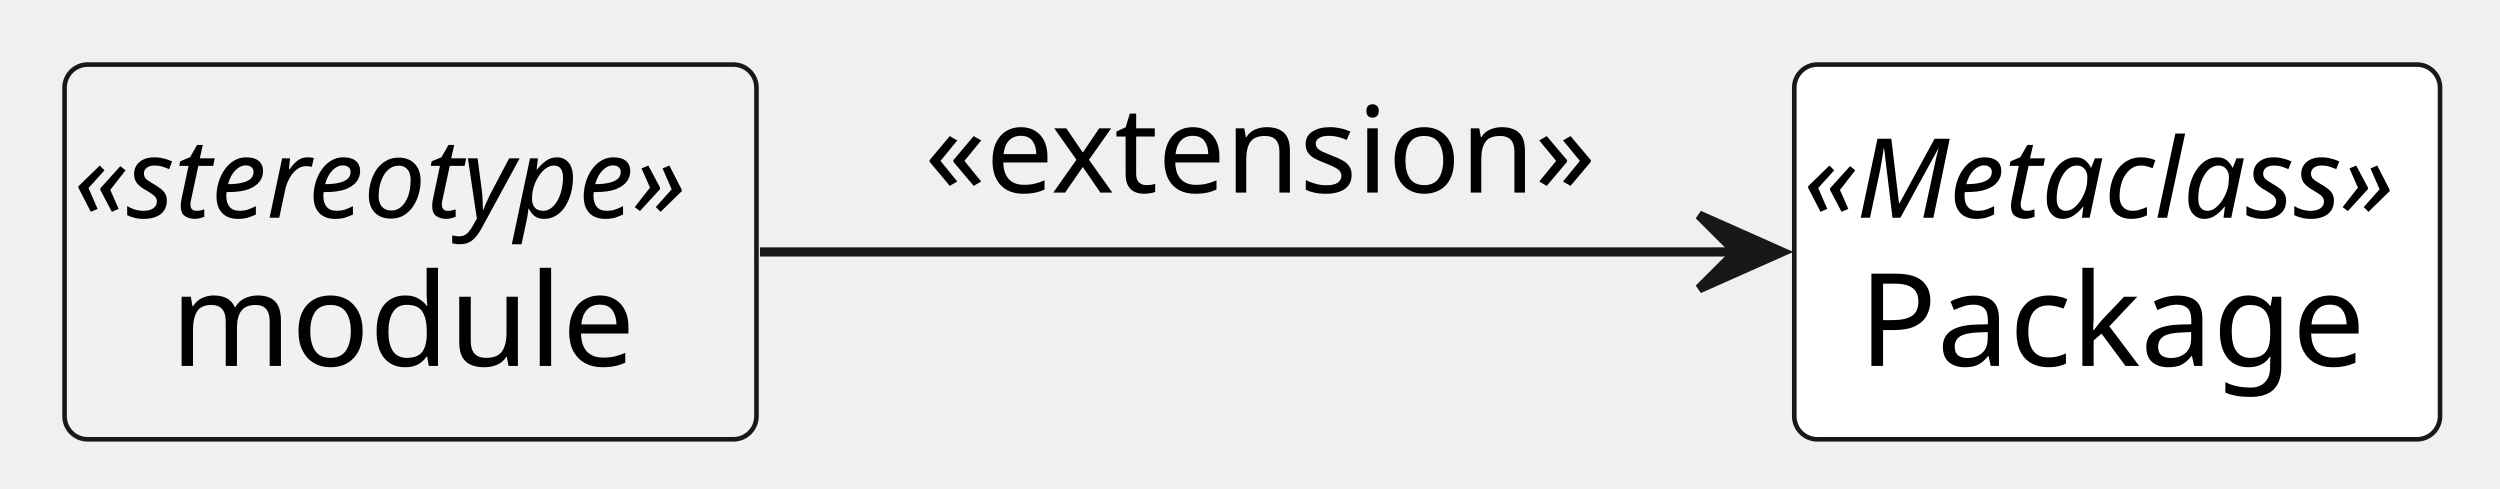
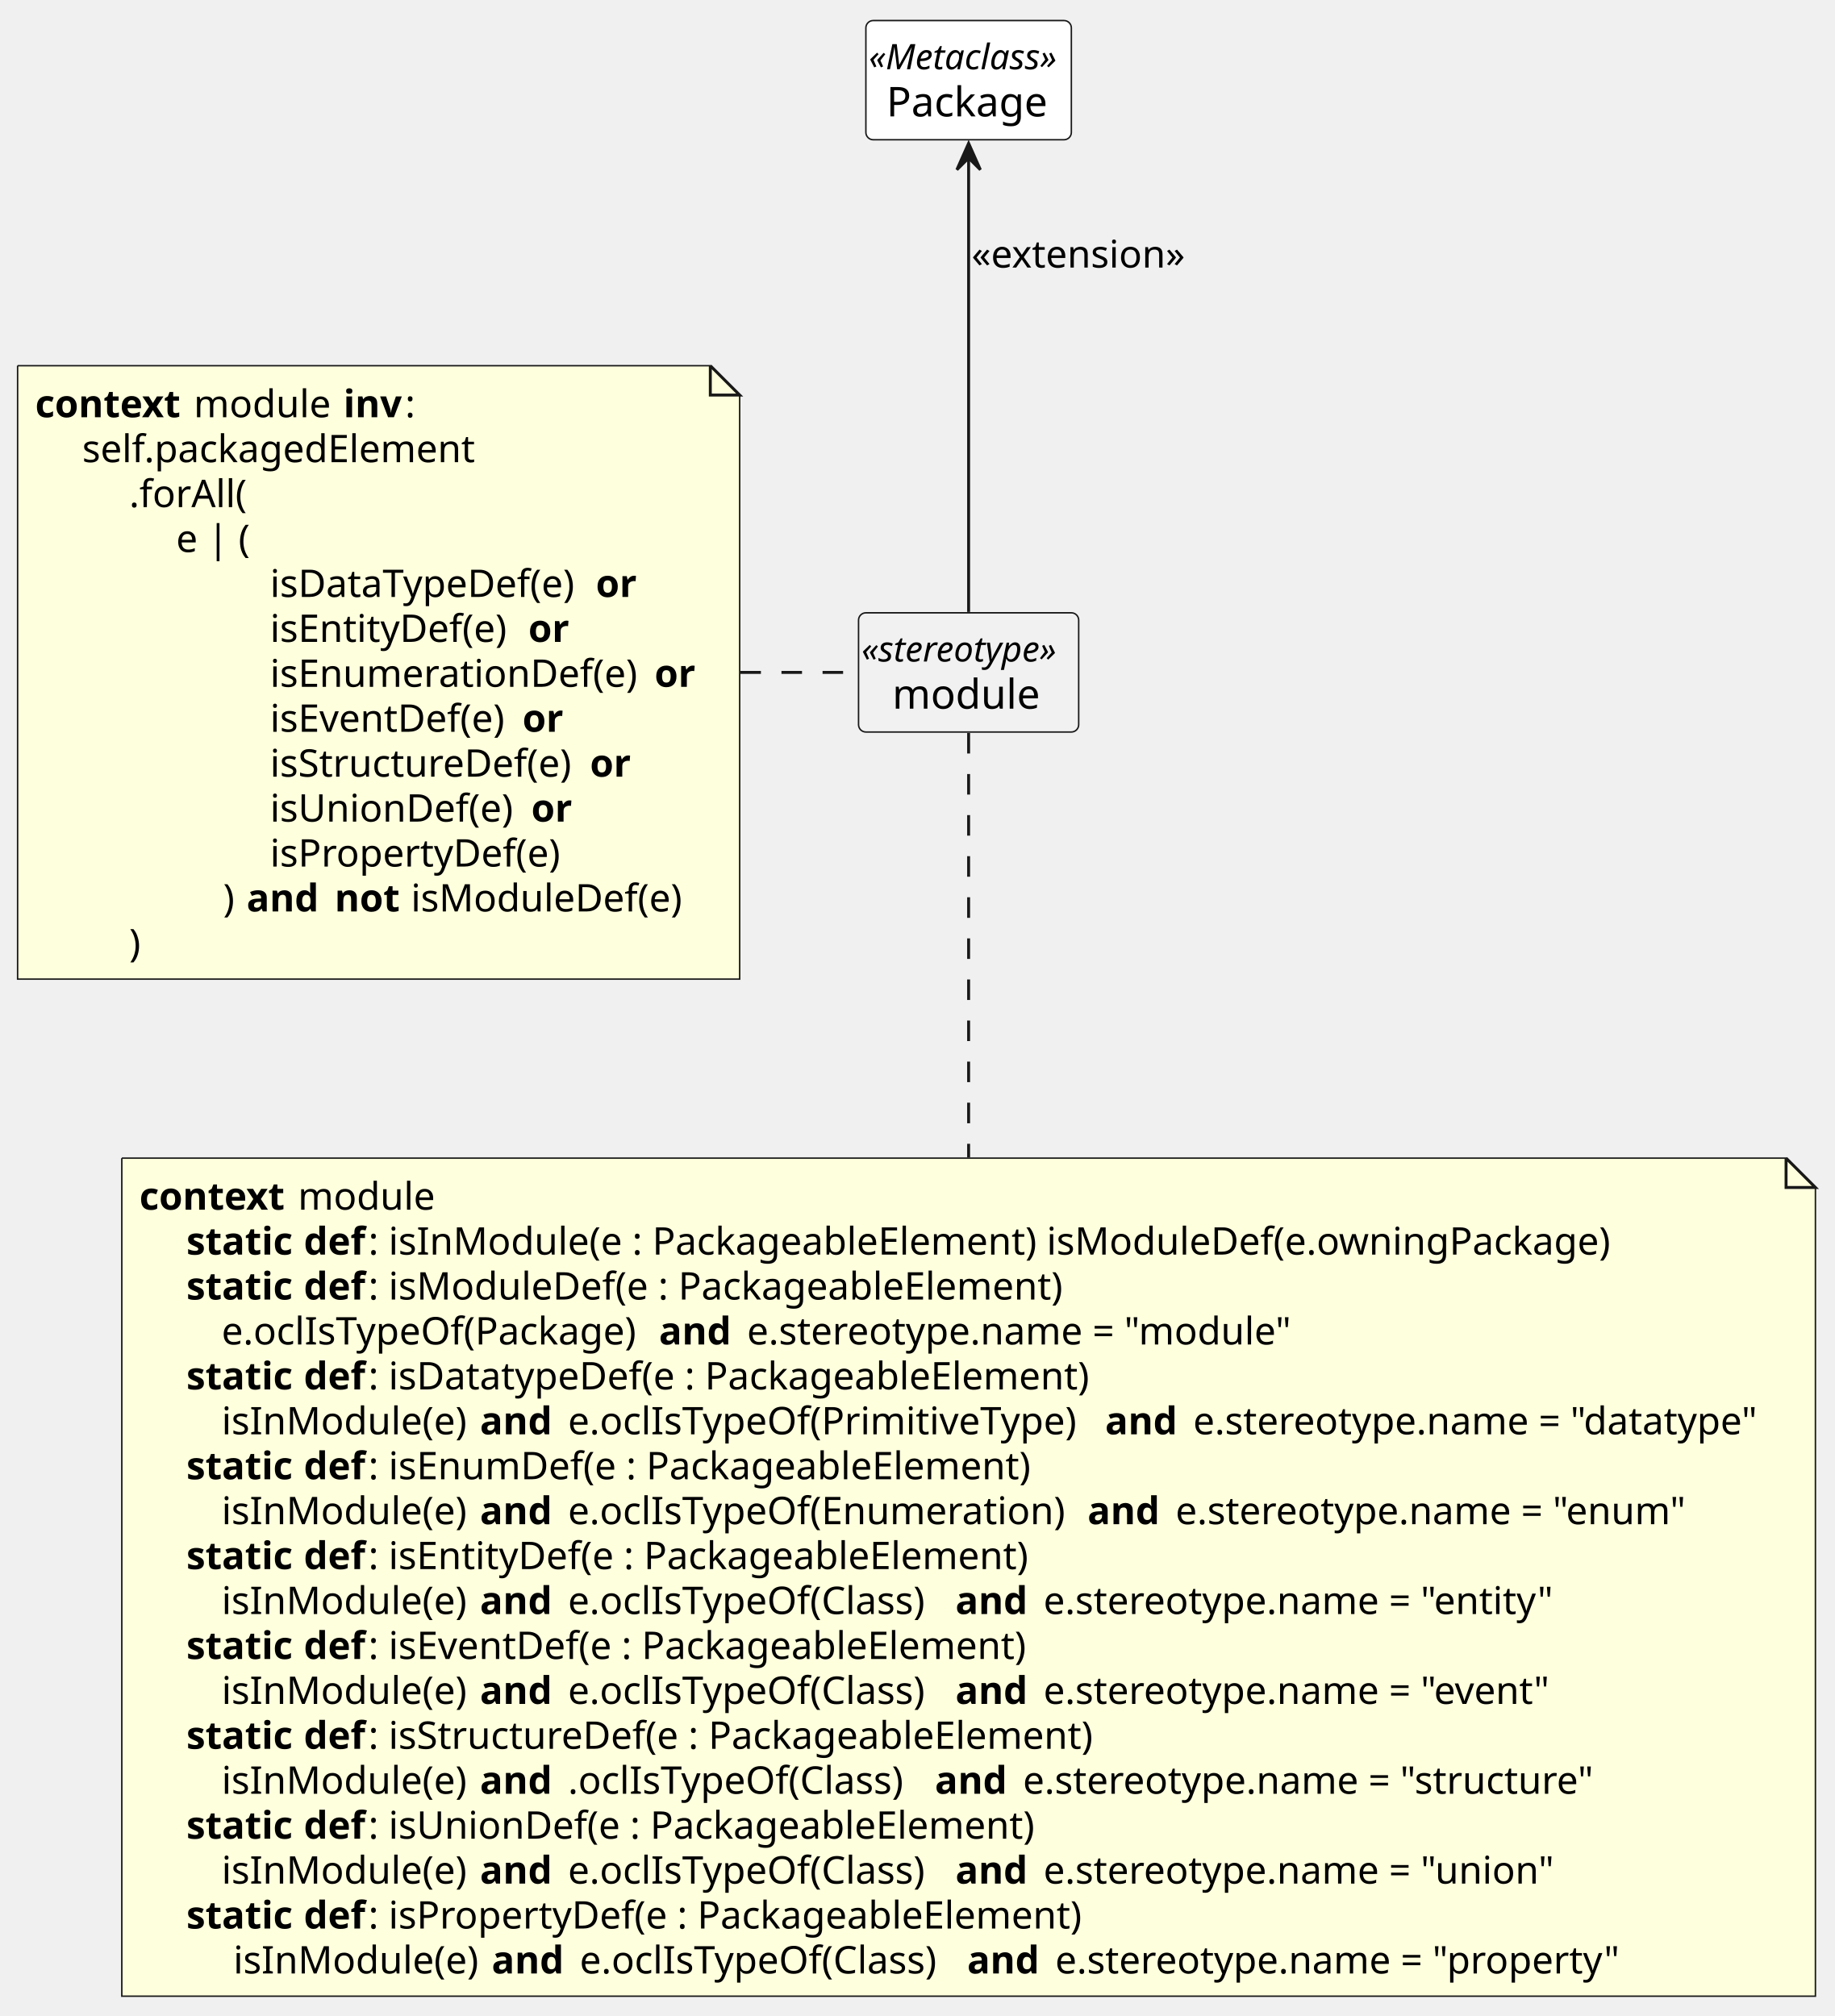
- <svg xmlns="http://www.w3.org/2000/svg" contentStyleType="text/css" height="53px" preserveAspectRatio="none" style="width:271px;height:53px;" version="1.1" viewBox="0 0 271 53" width="271px" zoomAndPan="magnify">
+ <svg xmlns="http://www.w3.org/2000/svg" contentStyleType="text/css" height="687px" preserveAspectRatio="none" style="width:625px;height:687px;" version="1.1" viewBox="0 0 625 687" width="625px" zoomAndPan="magnify">
  <defs />
  <g>
    <g id="elem_Package">
-       <rect codeLine="5" fill="#FFFFFF" height="40.621" id="Package" rx="2.5" ry="2.5" style="stroke:#181818;stroke-width:0.5;" width="70" x="194.5" y="7" />
-       <text fill="#000000" font-family="sans-serif" font-size="12" font-style="italic" lengthAdjust="spacing" textLength="68" x="195.5" y="23.602">«Metaclass»</text>
-       <text fill="#000000" font-family="sans-serif" font-size="14" lengthAdjust="spacing" textLength="56" x="201.5" y="39.668">Package</text>
+       <rect codeLine="9" fill="#FFFFFF" height="40.621" id="Package" rx="2.5" ry="2.5" style="stroke:#181818;stroke-width:0.5;" width="70" x="295" y="7" />
+       <text fill="#000000" font-family="sans-serif" font-size="12" font-style="italic" lengthAdjust="spacing" textLength="68" x="296" y="23.602">«Metaclass»</text>
+       <text fill="#000000" font-family="sans-serif" font-size="14" lengthAdjust="spacing" textLength="56" x="302" y="39.668">Package</text>
    </g>
    <g id="elem_module">
-       <rect codeLine="6" fill="#F1F1F1" height="40.621" id="module" rx="2.5" ry="2.5" style="stroke:#181818;stroke-width:0.5;" width="75" x="7" y="7" />
-       <text fill="#000000" font-family="sans-serif" font-size="12" font-style="italic" lengthAdjust="spacing" textLength="73" x="8" y="23.602">«stereotype»</text>
-       <text fill="#000000" font-family="sans-serif" font-size="14" lengthAdjust="spacing" textLength="52" x="18.5" y="39.668">module</text>
+       <rect codeLine="10" fill="#F1F1F1" height="40.621" id="module" rx="2.5" ry="2.5" style="stroke:#181818;stroke-width:0.5;" width="75" x="292.5" y="208.83" />
+       <text fill="#000000" font-family="sans-serif" font-size="12" font-style="italic" lengthAdjust="spacing" textLength="73" x="293.5" y="225.432">«stereotype»</text>
+       <text fill="#000000" font-family="sans-serif" font-size="14" lengthAdjust="spacing" textLength="52" x="304" y="241.498">module</text>
    </g>
-     <g id="link_module_Package">
-       <path codeLine="7" d="M82.38,27.31 C113.23,27.31 156.71,27.31 188.4,27.31 " fill="none" id="module-to-Package" style="stroke:#181818;stroke-width:1.0;" />
-       <polygon fill="#181818" points="193.17,27.31,184.17,23.31,188.17,27.31,184.17,31.31,193.17,27.31" style="stroke:#181818;stroke-width:1.0;" />
-       <text fill="#000000" font-family="sans-serif" font-size="13" lengthAdjust="spacing" textLength="76" x="100.25" y="20.878">«extension»</text>
+     <g id="elem_GMN6">
+       <path d="M6,124.62 L6,333.657 L252,333.657 L252,134.62 L242,124.62 L6,124.62 " fill="#FEFFDD" style="stroke:#181818;stroke-width:0.5;" />
+       <path d="M242,124.62 L242,134.62 L252,134.62 L242,124.62 " fill="#FEFFDD" style="stroke:#181818;stroke-width:1.0;" />
+       <text fill="#000000" font-family="sans-serif" font-size="13" font-weight="bold" lengthAdjust="spacing" textLength="50" x="12" y="142.188">context</text>
+       <text fill="#000000" font-family="sans-serif" font-size="13" lengthAdjust="spacing" textLength="47" x="66" y="142.188">module</text>
+       <text fill="#000000" font-family="sans-serif" font-size="13" font-weight="bold" lengthAdjust="spacing" textLength="21" x="117" y="142.188">inv</text>
+       <text fill="#000000" font-family="sans-serif" font-size="13" lengthAdjust="spacing" textLength="4" x="138" y="142.188">:</text>
+       <text fill="#000000" font-family="sans-serif" font-size="13" lengthAdjust="spacing" textLength="137" x="28" y="157.499">self.packagedElement</text>
+       <text fill="#000000" font-family="sans-serif" font-size="13" lengthAdjust="spacing" textLength="43" x="44" y="172.81">.forAll(</text>
+       <text fill="#000000" font-family="sans-serif" font-size="13" lengthAdjust="spacing" textLength="24" x="60" y="188.12">e | (</text>
+       <text fill="#000000" font-family="sans-serif" font-size="13" lengthAdjust="spacing" textLength="107" x="92" y="203.43">isDataTypeDef(e)</text>
+       <text fill="#000000" font-family="sans-serif" font-size="13" font-weight="bold" lengthAdjust="spacing" textLength="14" x="203" y="203.43">or</text>
+       <text fill="#000000" font-family="sans-serif" font-size="13" lengthAdjust="spacing" textLength="84" x="92" y="218.741">isEntityDef(e)</text>
+       <text fill="#000000" font-family="sans-serif" font-size="13" font-weight="bold" lengthAdjust="spacing" textLength="14" x="180" y="218.741">or</text>
+       <text fill="#000000" font-family="sans-serif" font-size="13" lengthAdjust="spacing" textLength="127" x="92" y="234.052">isEnumerationDef(e)</text>
+       <text fill="#000000" font-family="sans-serif" font-size="13" font-weight="bold" lengthAdjust="spacing" textLength="14" x="223" y="234.052">or</text>
+       <text fill="#000000" font-family="sans-serif" font-size="13" lengthAdjust="spacing" textLength="82" x="92" y="249.362">isEventDef(e)</text>
+       <text fill="#000000" font-family="sans-serif" font-size="13" font-weight="bold" lengthAdjust="spacing" textLength="14" x="178" y="249.362">or</text>
+       <text fill="#000000" font-family="sans-serif" font-size="13" lengthAdjust="spacing" textLength="105" x="92" y="264.673">isStructureDef(e)</text>
+       <text fill="#000000" font-family="sans-serif" font-size="13" font-weight="bold" lengthAdjust="spacing" textLength="14" x="201" y="264.673">or</text>
+       <text fill="#000000" font-family="sans-serif" font-size="13" lengthAdjust="spacing" textLength="85" x="92" y="279.983">isUnionDef(e)</text>
+       <text fill="#000000" font-family="sans-serif" font-size="13" font-weight="bold" lengthAdjust="spacing" textLength="14" x="181" y="279.983">or</text>
+       <text fill="#000000" font-family="sans-serif" font-size="13" lengthAdjust="spacing" textLength="100" x="92" y="295.294">isPropertyDef(e)</text>
+       <text fill="#000000" font-family="sans-serif" font-size="13" lengthAdjust="spacing" textLength="4" x="76" y="310.604">)</text>
+       <text fill="#000000" font-family="sans-serif" font-size="13" font-weight="bold" lengthAdjust="spacing" textLength="26" x="84" y="310.604">and</text>
+       <text fill="#000000" font-family="sans-serif" font-size="13" lengthAdjust="spacing" textLength="4" x="110" y="310.604"> </text>
+       <text fill="#000000" font-family="sans-serif" font-size="13" font-weight="bold" lengthAdjust="spacing" textLength="22" x="114" y="310.604">not</text>
+       <text fill="#000000" font-family="sans-serif" font-size="13" lengthAdjust="spacing" textLength="94" x="140" y="310.604">isModuleDef(e)</text>
+       <text fill="#000000" font-family="sans-serif" font-size="13" lengthAdjust="spacing" textLength="4" x="44" y="325.915">)</text>
+     </g>
+     <g id="elem_GMN9">
+       <path d="M41.5,394.66 L41.5,680.25 L618.5,680.25 L618.5,404.66 L608.5,394.66 L41.5,394.66 " fill="#FEFFDD" style="stroke:#181818;stroke-width:0.5;" />
+       <path d="M608.5,394.66 L608.5,404.66 L618.5,404.66 L608.5,394.66 " fill="#FEFFDD" style="stroke:#181818;stroke-width:1.0;" />
+       <text fill="#000000" font-family="sans-serif" font-size="13" font-weight="bold" lengthAdjust="spacing" textLength="50" x="47.5" y="412.228">context</text>
+       <text fill="#000000" font-family="sans-serif" font-size="13" lengthAdjust="spacing" textLength="47" x="101.5" y="412.228">module</text>
+       <text fill="#000000" font-family="sans-serif" font-size="13" lengthAdjust="spacing" textLength="16" x="47.5" y="427.539">    </text>
+       <text fill="#000000" font-family="sans-serif" font-size="13" font-weight="bold" lengthAdjust="spacing" textLength="36" x="63.5" y="427.539">static</text>
+       <text fill="#000000" font-family="sans-serif" font-size="13" lengthAdjust="spacing" textLength="4" x="99.5" y="427.539"> </text>
+       <text fill="#000000" font-family="sans-serif" font-size="13" font-weight="bold" lengthAdjust="spacing" textLength="22" x="103.5" y="427.539">def</text>
+       <text fill="#000000" font-family="sans-serif" font-size="13" lengthAdjust="spacing" textLength="430" x="125.5" y="427.539">: isInModule(e : PackageableElement) isModuleDef(e.owningPackage)</text>
+       <text fill="#000000" font-family="sans-serif" font-size="13" lengthAdjust="spacing" textLength="16" x="47.5" y="442.849">    </text>
+       <text fill="#000000" font-family="sans-serif" font-size="13" font-weight="bold" lengthAdjust="spacing" textLength="36" x="63.5" y="442.849">static</text>
+       <text fill="#000000" font-family="sans-serif" font-size="13" lengthAdjust="spacing" textLength="4" x="99.5" y="442.849"> </text>
+       <text fill="#000000" font-family="sans-serif" font-size="13" font-weight="bold" lengthAdjust="spacing" textLength="22" x="103.5" y="442.849">def</text>
+       <text fill="#000000" font-family="sans-serif" font-size="13" lengthAdjust="spacing" textLength="241" x="125.5" y="442.849">: isModuleDef(e : PackageableElement)</text>
+       <text fill="#000000" font-family="sans-serif" font-size="13" lengthAdjust="spacing" textLength="145" x="75.5" y="458.16">e.oclIsTypeOf(Package)</text>
+       <text fill="#000000" font-family="sans-serif" font-size="13" font-weight="bold" lengthAdjust="spacing" textLength="26" x="224.5" y="458.16">and</text>
+       <text fill="#000000" font-family="sans-serif" font-size="13" lengthAdjust="spacing" textLength="190" x="254.5" y="458.16">e.stereotype.name = "module"</text>
+       <text fill="#000000" font-family="sans-serif" font-size="13" lengthAdjust="spacing" textLength="16" x="47.5" y="473.471">    </text>
+       <text fill="#000000" font-family="sans-serif" font-size="13" font-weight="bold" lengthAdjust="spacing" textLength="36" x="63.5" y="473.471">static</text>
+       <text fill="#000000" font-family="sans-serif" font-size="13" lengthAdjust="spacing" textLength="4" x="99.5" y="473.471"> </text>
+       <text fill="#000000" font-family="sans-serif" font-size="13" font-weight="bold" lengthAdjust="spacing" textLength="22" x="103.5" y="473.471">def</text>
+       <text fill="#000000" font-family="sans-serif" font-size="13" lengthAdjust="spacing" textLength="251" x="125.5" y="473.471">: isDatatypeDef(e : PackageableElement)</text>
+       <text fill="#000000" font-family="sans-serif" font-size="13" lengthAdjust="spacing" textLength="84" x="75.5" y="488.781">isInModule(e)</text>
+       <text fill="#000000" font-family="sans-serif" font-size="13" font-weight="bold" lengthAdjust="spacing" textLength="26" x="163.5" y="488.781">and</text>
+       <text fill="#000000" font-family="sans-serif" font-size="13" lengthAdjust="spacing" textLength="179" x="193.5" y="488.781">e.oclIsTypeOf(PrimitiveType)</text>
+       <text fill="#000000" font-family="sans-serif" font-size="13" font-weight="bold" lengthAdjust="spacing" textLength="26" x="376.5" y="488.781">and</text>
+       <text fill="#000000" font-family="sans-serif" font-size="13" lengthAdjust="spacing" textLength="197" x="406.5" y="488.781">e.stereotype.name = "datatype"</text>
+       <text fill="#000000" font-family="sans-serif" font-size="13" lengthAdjust="spacing" textLength="16" x="47.5" y="504.092">    </text>
+       <text fill="#000000" font-family="sans-serif" font-size="13" font-weight="bold" lengthAdjust="spacing" textLength="36" x="63.5" y="504.092">static</text>
+       <text fill="#000000" font-family="sans-serif" font-size="13" lengthAdjust="spacing" textLength="4" x="99.5" y="504.092"> </text>
+       <text fill="#000000" font-family="sans-serif" font-size="13" font-weight="bold" lengthAdjust="spacing" textLength="22" x="103.5" y="504.092">def</text>
+       <text fill="#000000" font-family="sans-serif" font-size="13" lengthAdjust="spacing" textLength="230" x="125.5" y="504.092">: isEnumDef(e : PackageableElement)</text>
+       <text fill="#000000" font-family="sans-serif" font-size="13" lengthAdjust="spacing" textLength="84" x="75.5" y="519.402">isInModule(e)</text>
+       <text fill="#000000" font-family="sans-serif" font-size="13" font-weight="bold" lengthAdjust="spacing" textLength="26" x="163.5" y="519.402">and</text>
+       <text fill="#000000" font-family="sans-serif" font-size="13" lengthAdjust="spacing" textLength="173" x="193.5" y="519.402">e.oclIsTypeOf(Enumeration)</text>
+       <text fill="#000000" font-family="sans-serif" font-size="13" font-weight="bold" lengthAdjust="spacing" textLength="26" x="370.5" y="519.402">and</text>
+       <text fill="#000000" font-family="sans-serif" font-size="13" lengthAdjust="spacing" textLength="178" x="400.5" y="519.402">e.stereotype.name = "enum"</text>
+       <text fill="#000000" font-family="sans-serif" font-size="13" lengthAdjust="spacing" textLength="16" x="47.5" y="534.713">    </text>
+       <text fill="#000000" font-family="sans-serif" font-size="13" font-weight="bold" lengthAdjust="spacing" textLength="36" x="63.5" y="534.713">static</text>
+       <text fill="#000000" font-family="sans-serif" font-size="13" lengthAdjust="spacing" textLength="4" x="99.5" y="534.713"> </text>
+       <text fill="#000000" font-family="sans-serif" font-size="13" font-weight="bold" lengthAdjust="spacing" textLength="22" x="103.5" y="534.713">def</text>
+       <text fill="#000000" font-family="sans-serif" font-size="13" lengthAdjust="spacing" textLength="231" x="125.5" y="534.713">: isEntityDef(e : PackageableElement)</text>
+       <text fill="#000000" font-family="sans-serif" font-size="13" lengthAdjust="spacing" textLength="84" x="75.5" y="550.023">isInModule(e)</text>
+       <text fill="#000000" font-family="sans-serif" font-size="13" font-weight="bold" lengthAdjust="spacing" textLength="26" x="163.5" y="550.023">and</text>
+       <text fill="#000000" font-family="sans-serif" font-size="13" lengthAdjust="spacing" textLength="128" x="193.5" y="550.023">e.oclIsTypeOf(Class)</text>
+       <text fill="#000000" font-family="sans-serif" font-size="13" font-weight="bold" lengthAdjust="spacing" textLength="26" x="325.5" y="550.023">and</text>
+       <text fill="#000000" font-family="sans-serif" font-size="13" lengthAdjust="spacing" textLength="179" x="355.5" y="550.023">e.stereotype.name = "entity"</text>
+       <text fill="#000000" font-family="sans-serif" font-size="13" lengthAdjust="spacing" textLength="16" x="47.5" y="565.334">    </text>
+       <text fill="#000000" font-family="sans-serif" font-size="13" font-weight="bold" lengthAdjust="spacing" textLength="36" x="63.5" y="565.334">static</text>
+       <text fill="#000000" font-family="sans-serif" font-size="13" lengthAdjust="spacing" textLength="4" x="99.5" y="565.334"> </text>
+       <text fill="#000000" font-family="sans-serif" font-size="13" font-weight="bold" lengthAdjust="spacing" textLength="22" x="103.5" y="565.334">def</text>
+       <text fill="#000000" font-family="sans-serif" font-size="13" lengthAdjust="spacing" textLength="229" x="125.5" y="565.334">: isEventDef(e : PackageableElement)</text>
+       <text fill="#000000" font-family="sans-serif" font-size="13" lengthAdjust="spacing" textLength="84" x="75.5" y="580.644">isInModule(e)</text>
+       <text fill="#000000" font-family="sans-serif" font-size="13" font-weight="bold" lengthAdjust="spacing" textLength="26" x="163.5" y="580.644">and</text>
+       <text fill="#000000" font-family="sans-serif" font-size="13" lengthAdjust="spacing" textLength="128" x="193.5" y="580.644">e.oclIsTypeOf(Class)</text>
+       <text fill="#000000" font-family="sans-serif" font-size="13" font-weight="bold" lengthAdjust="spacing" textLength="26" x="325.5" y="580.644">and</text>
+       <text fill="#000000" font-family="sans-serif" font-size="13" lengthAdjust="spacing" textLength="177" x="355.5" y="580.644">e.stereotype.name = "event"</text>
+       <text fill="#000000" font-family="sans-serif" font-size="13" lengthAdjust="spacing" textLength="16" x="47.5" y="595.955">    </text>
+       <text fill="#000000" font-family="sans-serif" font-size="13" font-weight="bold" lengthAdjust="spacing" textLength="36" x="63.5" y="595.955">static</text>
+       <text fill="#000000" font-family="sans-serif" font-size="13" lengthAdjust="spacing" textLength="4" x="99.5" y="595.955"> </text>
+       <text fill="#000000" font-family="sans-serif" font-size="13" font-weight="bold" lengthAdjust="spacing" textLength="22" x="103.5" y="595.955">def</text>
+       <text fill="#000000" font-family="sans-serif" font-size="13" lengthAdjust="spacing" textLength="252" x="125.5" y="595.955">: isStructureDef(e : PackageableElement)</text>
+       <text fill="#000000" font-family="sans-serif" font-size="13" lengthAdjust="spacing" textLength="84" x="75.5" y="611.265">isInModule(e)</text>
+       <text fill="#000000" font-family="sans-serif" font-size="13" font-weight="bold" lengthAdjust="spacing" textLength="26" x="163.5" y="611.265">and</text>
+       <text fill="#000000" font-family="sans-serif" font-size="13" lengthAdjust="spacing" textLength="121" x="193.5" y="611.265">.oclIsTypeOf(Class)</text>
+       <text fill="#000000" font-family="sans-serif" font-size="13" font-weight="bold" lengthAdjust="spacing" textLength="26" x="318.5" y="611.265">and</text>
+       <text fill="#000000" font-family="sans-serif" font-size="13" lengthAdjust="spacing" textLength="200" x="348.5" y="611.265">e.stereotype.name = "structure"</text>
+       <text fill="#000000" font-family="sans-serif" font-size="13" lengthAdjust="spacing" textLength="16" x="47.5" y="626.576">    </text>
+       <text fill="#000000" font-family="sans-serif" font-size="13" font-weight="bold" lengthAdjust="spacing" textLength="36" x="63.5" y="626.576">static</text>
+       <text fill="#000000" font-family="sans-serif" font-size="13" lengthAdjust="spacing" textLength="4" x="99.5" y="626.576"> </text>
+       <text fill="#000000" font-family="sans-serif" font-size="13" font-weight="bold" lengthAdjust="spacing" textLength="22" x="103.5" y="626.576">def</text>
+       <text fill="#000000" font-family="sans-serif" font-size="13" lengthAdjust="spacing" textLength="232" x="125.5" y="626.576">: isUnionDef(e : PackageableElement)</text>
+       <text fill="#000000" font-family="sans-serif" font-size="13" lengthAdjust="spacing" textLength="84" x="75.5" y="641.887">isInModule(e)</text>
+       <text fill="#000000" font-family="sans-serif" font-size="13" font-weight="bold" lengthAdjust="spacing" textLength="26" x="163.5" y="641.887">and</text>
+       <text fill="#000000" font-family="sans-serif" font-size="13" lengthAdjust="spacing" textLength="128" x="193.5" y="641.887">e.oclIsTypeOf(Class)</text>
+       <text fill="#000000" font-family="sans-serif" font-size="13" font-weight="bold" lengthAdjust="spacing" textLength="26" x="325.5" y="641.887">and</text>
+       <text fill="#000000" font-family="sans-serif" font-size="13" lengthAdjust="spacing" textLength="179" x="355.5" y="641.887">e.stereotype.name = "union"</text>
+       <text fill="#000000" font-family="sans-serif" font-size="13" lengthAdjust="spacing" textLength="16" x="47.5" y="657.197">    </text>
+       <text fill="#000000" font-family="sans-serif" font-size="13" font-weight="bold" lengthAdjust="spacing" textLength="36" x="63.5" y="657.197">static</text>
+       <text fill="#000000" font-family="sans-serif" font-size="13" lengthAdjust="spacing" textLength="4" x="99.5" y="657.197"> </text>
+       <text fill="#000000" font-family="sans-serif" font-size="13" font-weight="bold" lengthAdjust="spacing" textLength="22" x="103.5" y="657.197">def</text>
+       <text fill="#000000" font-family="sans-serif" font-size="13" lengthAdjust="spacing" textLength="247" x="125.5" y="657.197">: isPropertyDef(e : PackageableElement)</text>
+       <text fill="#000000" font-family="sans-serif" font-size="13" lengthAdjust="spacing" textLength="84" x="79.5" y="672.508">isInModule(e)</text>
+       <text fill="#000000" font-family="sans-serif" font-size="13" font-weight="bold" lengthAdjust="spacing" textLength="26" x="167.5" y="672.508">and</text>
+       <text fill="#000000" font-family="sans-serif" font-size="13" lengthAdjust="spacing" textLength="128" x="197.5" y="672.508">e.oclIsTypeOf(Class)</text>
+       <text fill="#000000" font-family="sans-serif" font-size="13" font-weight="bold" lengthAdjust="spacing" textLength="26" x="329.5" y="672.508">and</text>
+       <text fill="#000000" font-family="sans-serif" font-size="13" lengthAdjust="spacing" textLength="196" x="359.5" y="672.508">e.stereotype.name = "property"</text>
+     </g>
+     <g id="link_Package_module">
+       <path codeLine="11" d="M330,53.75 C330,94.16 330,172.14 330,208.54 " fill="none" id="Package-backto-module" style="stroke:#181818;stroke-width:1.0;" />
+       <polygon fill="#181818" points="330,48.84,326,57.84,330,53.84,334,57.84,330,48.84" style="stroke:#181818;stroke-width:1.0;" />
+       <text fill="#000000" font-family="sans-serif" font-size="13" lengthAdjust="spacing" textLength="76" x="331" y="91.188">«extension»</text>
+     </g>
+     <g id="link_GMN6_module">
+       <path d="M252.24,229.14 C258.68,229.14 263,229.14 263,229.14 C263,229.14 276.99,229.14 292.19,229.14 " fill="none" id="GMN6-module" style="stroke:#181818;stroke-width:1.0;stroke-dasharray:7.0,7.0;" />
+     </g>
+     <g id="link_module_GMN9">
+       <path d="M330,249.77 C330,279.35 330,337.92 330,394.45 " fill="none" id="module-GMN9" style="stroke:#181818;stroke-width:1.0;stroke-dasharray:7.0,7.0;" />
    </g>
  </g>
</svg>
